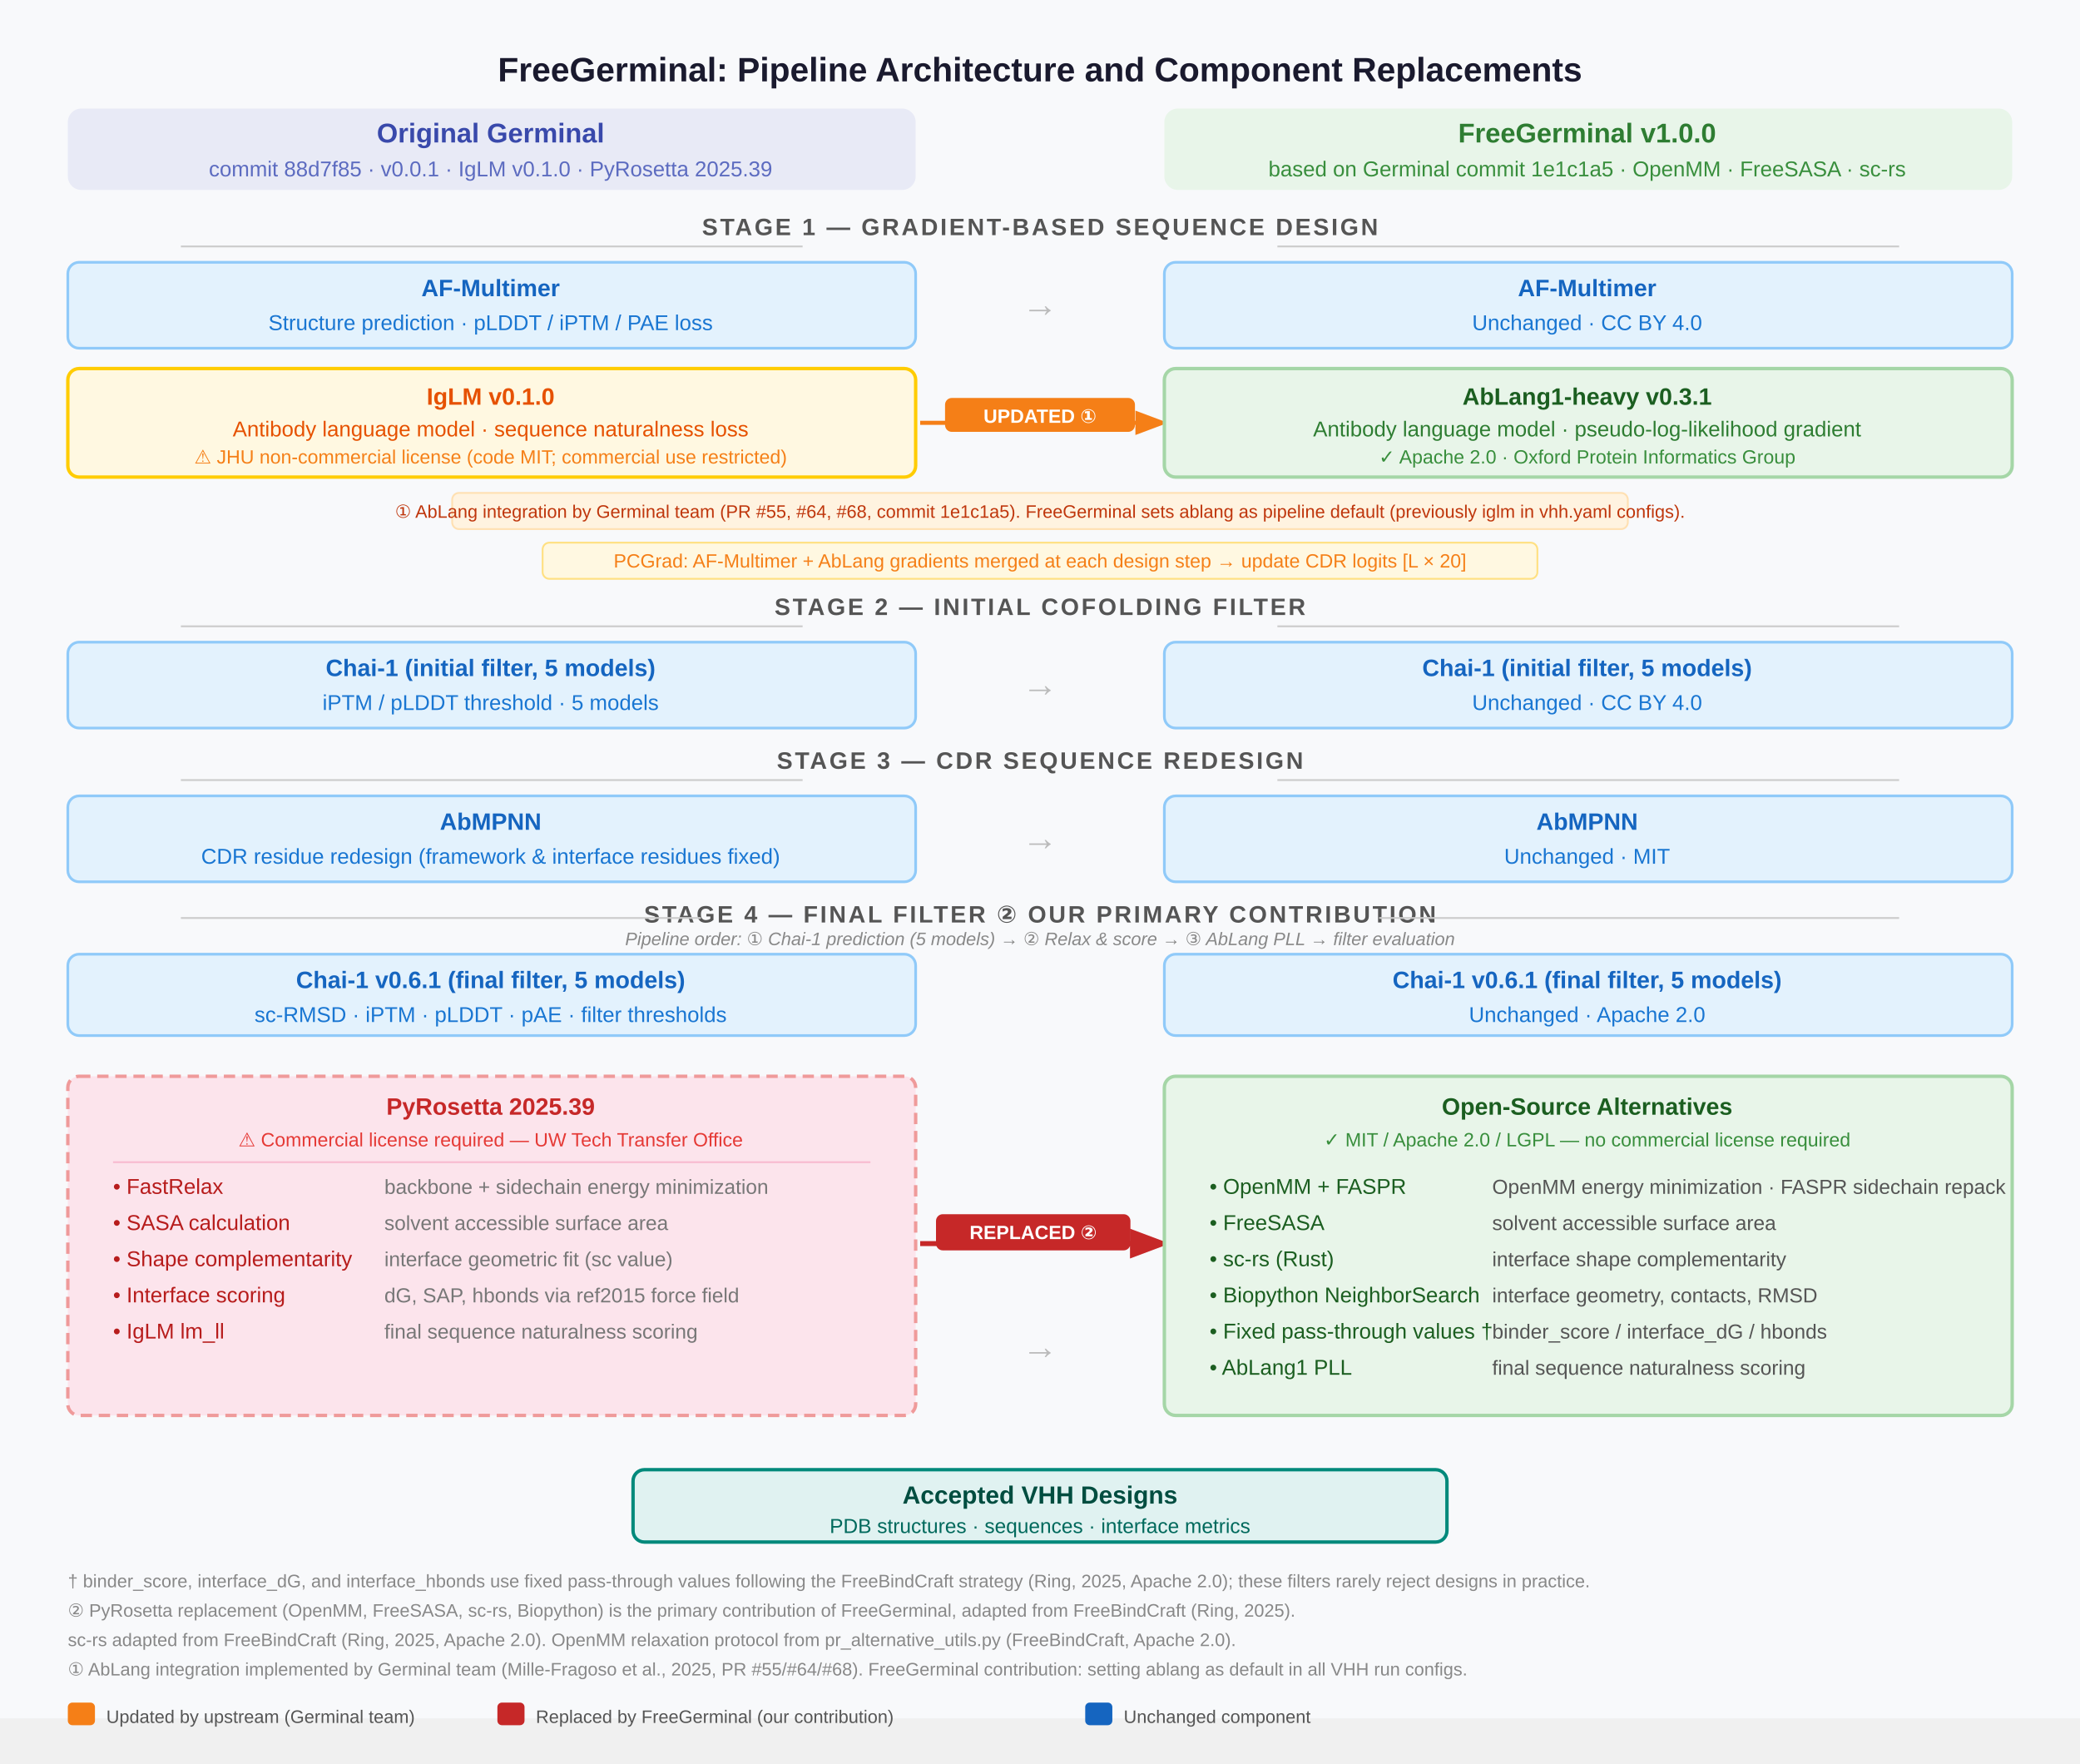
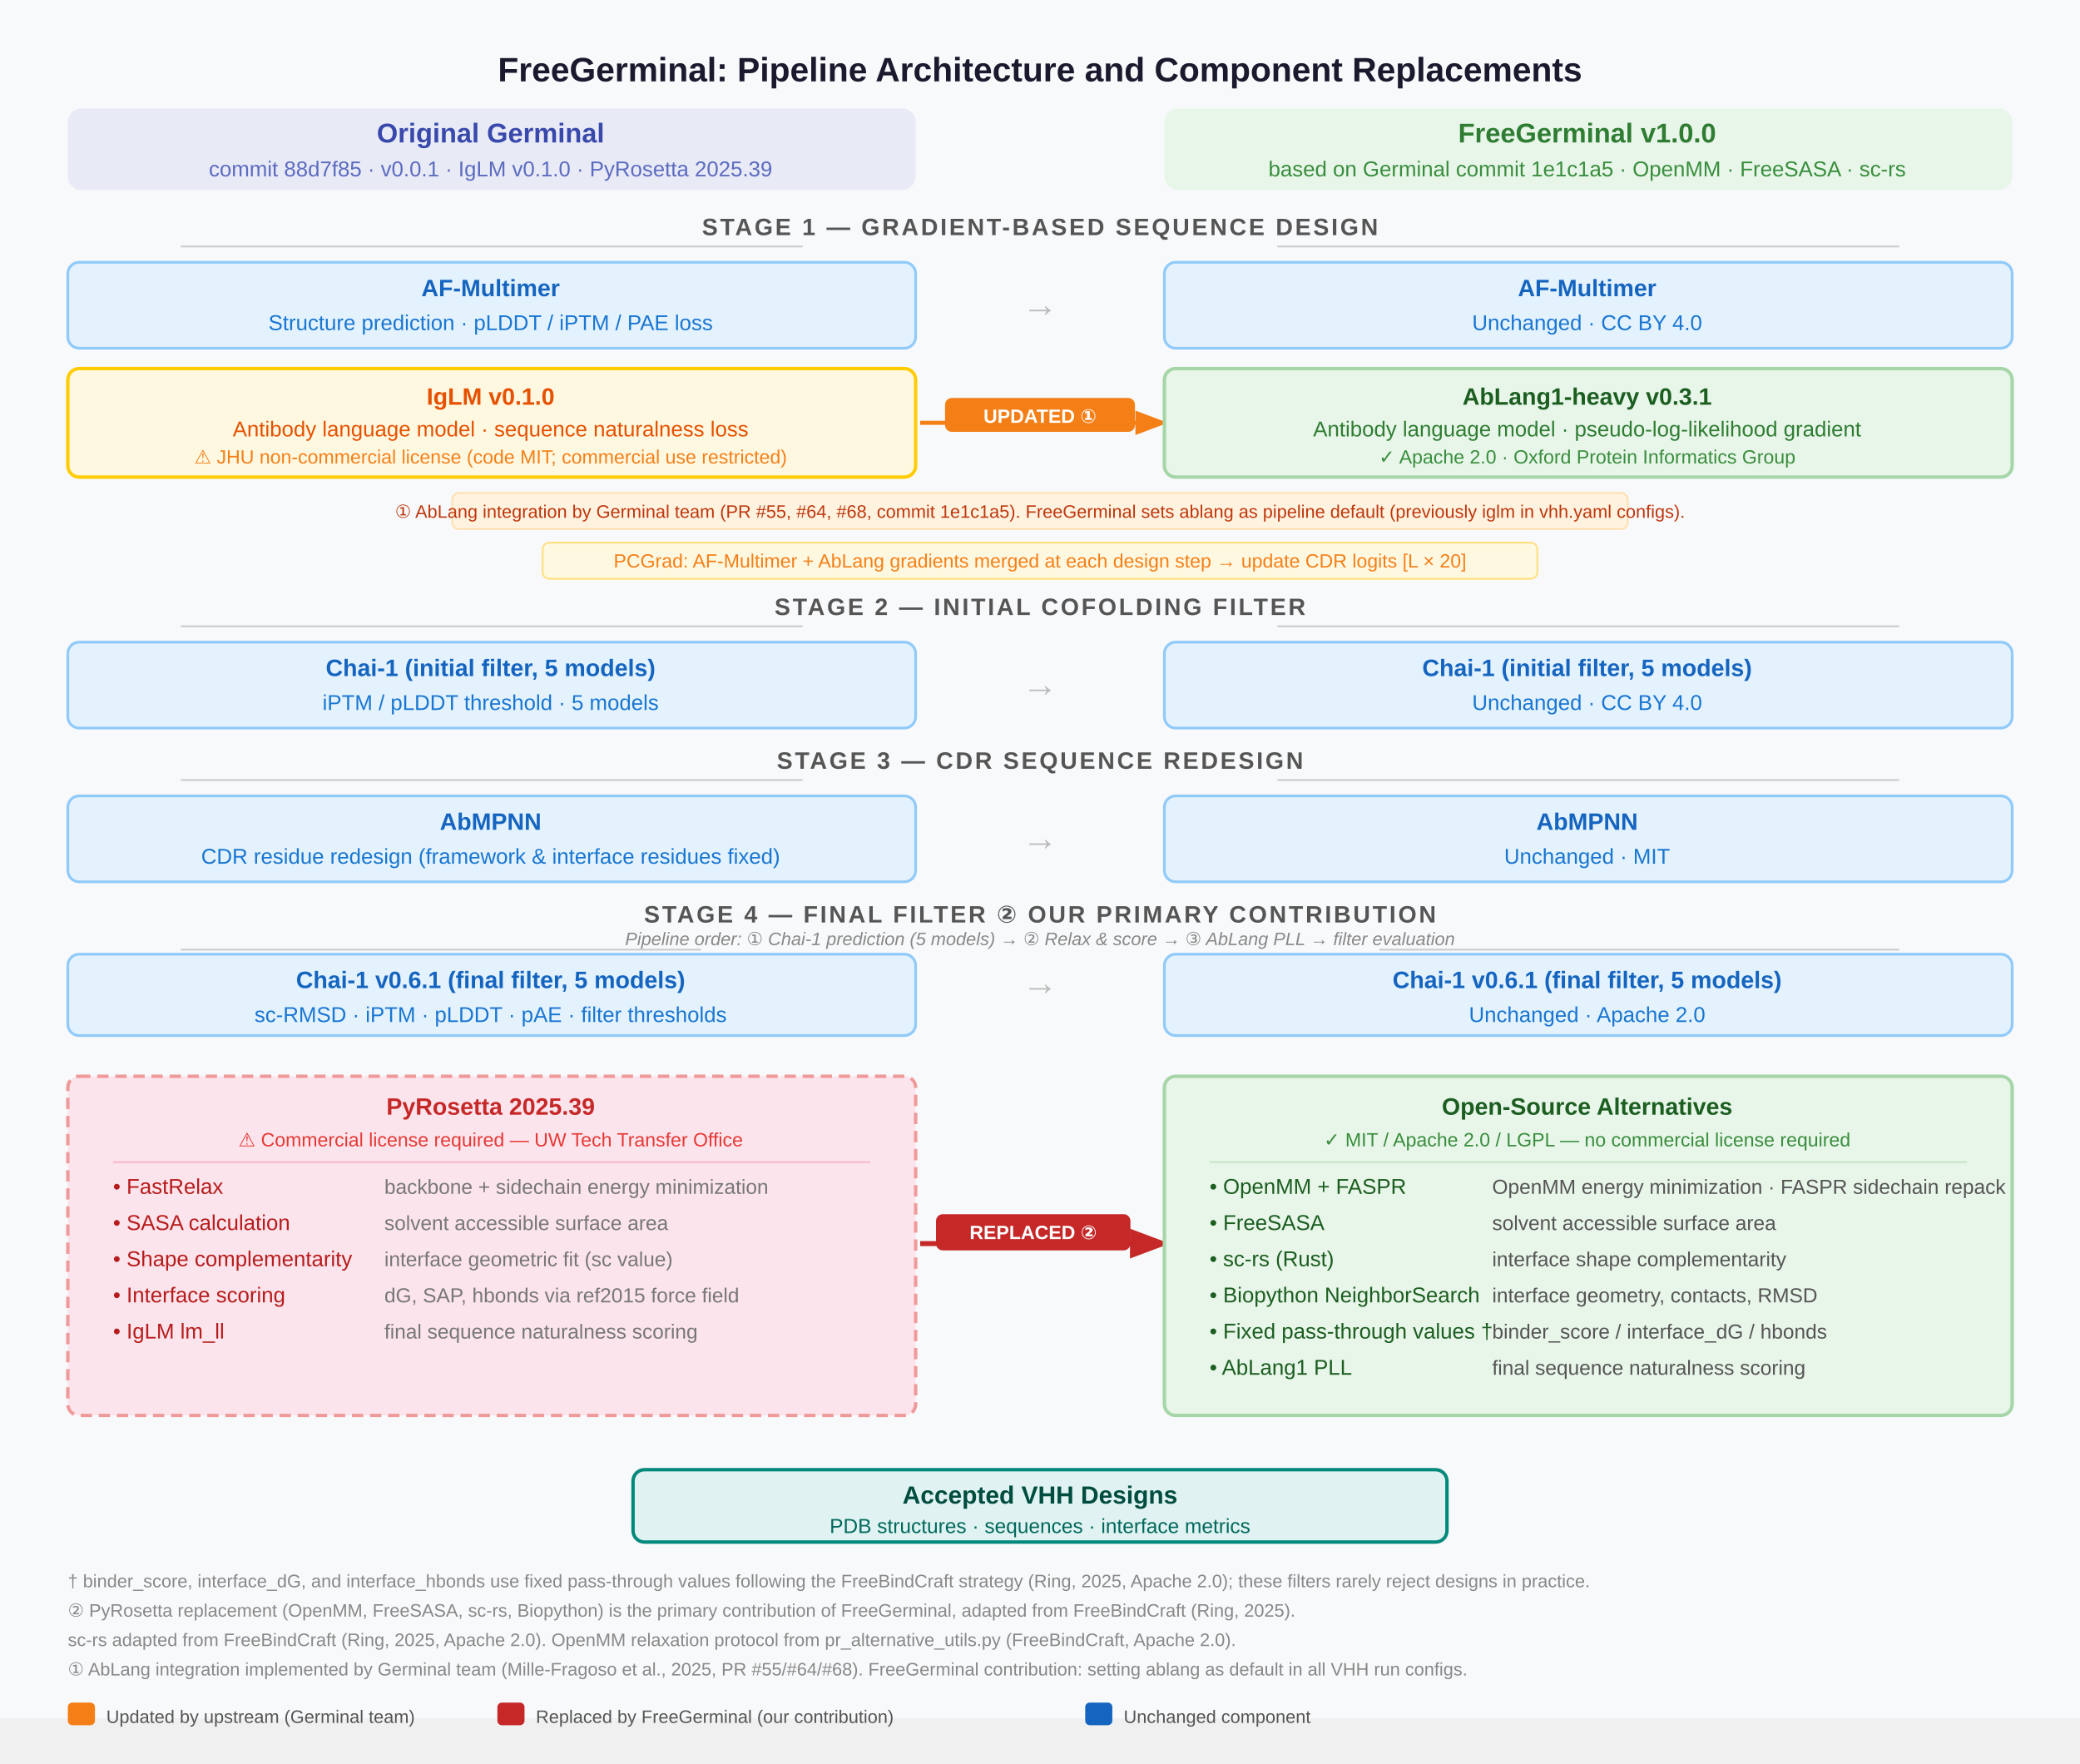
<svg xmlns="http://www.w3.org/2000/svg" viewBox="0 0 920 780" font-family="Helvetica Neue, Arial, sans-serif">
  <rect width="920" height="760" fill="#f8f9fb" />
  <text x="460" y="36" text-anchor="middle" font-size="15" font-weight="bold" fill="#1a1a2e">FreeGerminal: Pipeline Architecture and Component Replacements</text>
  <rect x="30" y="48" width="375" height="36" rx="6" fill="#e8eaf6" />
  <text x="217" y="63" text-anchor="middle" font-size="12" font-weight="bold" fill="#3949ab">Original Germinal</text>
  <text x="217" y="78" text-anchor="middle" font-size="9.5" fill="#5c6bc0">commit 88d7f85 · v0.0.1 · IgLM v0.1.0 · PyRosetta 2025.39</text>
  <rect x="515" y="48" width="375" height="36" rx="6" fill="#e8f5e9" />
  <text x="702" y="63" text-anchor="middle" font-size="12" font-weight="bold" fill="#2e7d32">FreeGerminal v1.0.0</text>
  <text x="702" y="78" text-anchor="middle" font-size="9.5" fill="#388e3c">based on Germinal commit 1e1c1a5 · OpenMM · FreeSASA · sc-rs</text>
  <text x="460" y="104" text-anchor="middle" font-size="10.5" font-weight="bold" fill="#555" letter-spacing="1">STAGE 1 — GRADIENT-BASED SEQUENCE DESIGN</text>
  <line x1="80" y1="109" x2="355" y2="109" stroke="#ccc" stroke-width="0.8" />
  <line x1="565" y1="109" x2="840" y2="109" stroke="#ccc" stroke-width="0.8" />
  <rect x="30" y="116" width="375" height="38" rx="5" fill="#e3f2fd" stroke="#90caf9" stroke-width="1.2" />
  <text x="217" y="131" text-anchor="middle" font-size="10.5" font-weight="bold" fill="#1565c0">AF-Multimer</text>
  <text x="217" y="146" text-anchor="middle" font-size="9.5" fill="#1976d2">Structure prediction · pLDDT / iPTM / PAE loss</text>
  <rect x="515" y="116" width="375" height="38" rx="5" fill="#e3f2fd" stroke="#90caf9" stroke-width="1.2" />
  <text x="702" y="131" text-anchor="middle" font-size="10.5" font-weight="bold" fill="#1565c0">AF-Multimer</text>
  <text x="702" y="146" text-anchor="middle" font-size="9.5" fill="#1976d2">Unchanged · CC BY 4.0</text>
  <text x="460" y="140" text-anchor="middle" font-size="16" fill="#bbb">→</text>
  <rect x="30" y="163" width="375" height="48" rx="5" fill="#fff8e1" stroke="#ffcc02" stroke-width="1.5" />
  <text x="217" y="179" text-anchor="middle" font-size="10.5" font-weight="bold" fill="#e65100">IgLM v0.1.0</text>
  <text x="217" y="193" text-anchor="middle" font-size="9.5" fill="#e65100">Antibody language model · sequence naturalness loss</text>
  <text x="217" y="205" text-anchor="middle" font-size="8.5" fill="#f57f17">⚠ JHU non-commercial license (code MIT; commercial use restricted)</text>
  <line x1="407" y1="187" x2="513" y2="187" stroke="#f57f17" stroke-width="1.8" marker-end="url(#arrowOrange)" />
  <rect x="418" y="176" width="84" height="15" rx="3" fill="#f57f17" />
  <text x="460" y="187" text-anchor="middle" font-size="8.5" fill="white" font-weight="bold">UPDATED ①</text>
  <rect x="515" y="163" width="375" height="48" rx="5" fill="#e8f5e9" stroke="#a5d6a7" stroke-width="1.5" />
  <text x="702" y="179" text-anchor="middle" font-size="10.5" font-weight="bold" fill="#1b5e20">AbLang1-heavy v0.3.1</text>
  <text x="702" y="193" text-anchor="middle" font-size="9.5" fill="#2e7d32">Antibody language model · pseudo-log-likelihood gradient</text>
  <text x="702" y="205" text-anchor="middle" font-size="8.5" fill="#388e3c">✓ Apache 2.0 · Oxford Protein Informatics Group</text>
  <rect x="200" y="218" width="520" height="16" rx="3" fill="#fff3e0" stroke="#ffe0b2" stroke-width="0.8" />
  <text x="460" y="229" text-anchor="middle" font-size="8" fill="#bf360c">① AbLang integration by Germinal team (PR #55, #64, #68, commit 1e1c1a5). FreeGerminal sets ablang as pipeline default (previously iglm in vhh.yaml configs).</text>
  <rect x="240" y="240" width="440" height="16" rx="3" fill="#fff8e1" stroke="#ffe082" stroke-width="0.8" />
  <text x="460" y="251" text-anchor="middle" font-size="8.5" fill="#f57f17">PCGrad: AF-Multimer + AbLang gradients merged at each design step → update CDR logits [L × 20]</text>
  <text x="460" y="272" text-anchor="middle" font-size="10.5" font-weight="bold" fill="#555" letter-spacing="1">STAGE 2 — INITIAL COFOLDING FILTER</text>
  <line x1="80" y1="277" x2="355" y2="277" stroke="#ccc" stroke-width="0.8" />
  <line x1="565" y1="277" x2="840" y2="277" stroke="#ccc" stroke-width="0.8" />
  <rect x="30" y="284" width="375" height="38" rx="5" fill="#e3f2fd" stroke="#90caf9" stroke-width="1.2" />
  <text x="217" y="299" text-anchor="middle" font-size="10.5" font-weight="bold" fill="#1565c0">Chai-1 (initial filter, 5 models)</text>
  <text x="217" y="314" text-anchor="middle" font-size="9.5" fill="#1976d2">iPTM / pLDDT threshold · 5 models</text>
  <rect x="515" y="284" width="375" height="38" rx="5" fill="#e3f2fd" stroke="#90caf9" stroke-width="1.2" />
  <text x="702" y="299" text-anchor="middle" font-size="10.5" font-weight="bold" fill="#1565c0">Chai-1 (initial filter, 5 models)</text>
  <text x="702" y="314" text-anchor="middle" font-size="9.5" fill="#1976d2">Unchanged · CC BY 4.0</text>
  <text x="460" y="308" text-anchor="middle" font-size="16" fill="#bbb">→</text>
  <text x="460" y="340" text-anchor="middle" font-size="10.5" font-weight="bold" fill="#555" letter-spacing="1">STAGE 3 — CDR SEQUENCE REDESIGN</text>
  <line x1="80" y1="345" x2="355" y2="345" stroke="#ccc" stroke-width="0.8" />
  <line x1="565" y1="345" x2="840" y2="345" stroke="#ccc" stroke-width="0.8" />
  <rect x="30" y="352" width="375" height="38" rx="5" fill="#e3f2fd" stroke="#90caf9" stroke-width="1.2" />
  <text x="217" y="367" text-anchor="middle" font-size="10.5" font-weight="bold" fill="#1565c0">AbMPNN</text>
  <text x="217" y="382" text-anchor="middle" font-size="9.5" fill="#1976d2">CDR residue redesign (framework &amp; interface residues fixed)</text>
  <rect x="515" y="352" width="375" height="38" rx="5" fill="#e3f2fd" stroke="#90caf9" stroke-width="1.2" />
  <text x="702" y="367" text-anchor="middle" font-size="10.5" font-weight="bold" fill="#1565c0">AbMPNN</text>
  <text x="702" y="382" text-anchor="middle" font-size="9.5" fill="#1976d2">Unchanged · MIT</text>
  <text x="460" y="376" text-anchor="middle" font-size="16" fill="#bbb">→</text>
  <text x="460" y="408" text-anchor="middle" font-size="10.5" font-weight="bold" fill="#555" letter-spacing="1">STAGE 4 — FINAL FILTER  ② OUR PRIMARY CONTRIBUTION</text>
  <text x="460" y="418" text-anchor="middle" font-size="8" fill="#888" font-style="italic">Pipeline order: ① Chai-1 prediction (5 models) → ② Relax &amp; score → ③ AbLang PLL → filter evaluation</text>
-   <line x1="80" y1="406" x2="310" y2="406" stroke="#ccc" stroke-width="0.8" />
-   <line x1="610" y1="406" x2="840" y2="406" stroke="#ccc" stroke-width="0.8" />
+   <line x1="80" y1="420" x2="310" y2="420" stroke="#ccc" stroke-width="0.8" />
+   <line x1="610" y1="420" x2="840" y2="420" stroke="#ccc" stroke-width="0.8" />
  <rect x="30" y="476" width="375" height="150" rx="5" fill="#fce4ec" stroke="#ef9a9a" stroke-width="1.5" stroke-dasharray="5,3" />
  <text x="217" y="493" text-anchor="middle" font-size="10.5" font-weight="bold" fill="#c62828">PyRosetta 2025.39</text>
  <text x="217" y="507" text-anchor="middle" font-size="8.5" fill="#e53935">⚠ Commercial license required — UW Tech Transfer Office</text>
  <line x1="50" y1="514" x2="385" y2="514" stroke="#f8bbd0" stroke-width="0.8" />
  <text x="50" y="528" font-size="9.5" fill="#b71c1c">• FastRelax</text>
  <text x="170" y="528" font-size="9" fill="#777">backbone + sidechain energy minimization</text>
  <text x="50" y="544" font-size="9.5" fill="#b71c1c">• SASA calculation</text>
  <text x="170" y="544" font-size="9" fill="#777">solvent accessible surface area</text>
  <text x="50" y="560" font-size="9.5" fill="#b71c1c">• Shape complementarity</text>
  <text x="170" y="560" font-size="9" fill="#777">interface geometric fit (sc value)</text>
  <text x="50" y="576" font-size="9.5" fill="#b71c1c">• Interface scoring</text>
  <text x="170" y="576" font-size="9" fill="#777">dG, SAP, hbonds via ref2015 force field</text>
  <text x="50" y="592" font-size="9.5" fill="#b71c1c">• IgLM lm_ll</text>
  <text x="170" y="592" font-size="9" fill="#777">final sequence naturalness scoring</text>
  <line x1="407" y1="550" x2="513" y2="550" stroke="#c62828" stroke-width="2.2" marker-end="url(#arrowRed)" />
  <rect x="414" y="537" width="86" height="16" rx="3" fill="#c62828" />
  <text x="457" y="548" text-anchor="middle" font-size="8.5" fill="white" font-weight="bold">REPLACED ②</text>
  <rect x="515" y="476" width="375" height="150" rx="5" fill="#e8f5e9" stroke="#a5d6a7" stroke-width="1.5" />
  <text x="702" y="493" text-anchor="middle" font-size="10.5" font-weight="bold" fill="#1b5e20">Open-Source Alternatives</text>
  <text x="702" y="507" text-anchor="middle" font-size="8.5" fill="#388e3c">✓ MIT / Apache 2.0 / LGPL — no commercial license required</text>
-   <line x1="535" y1="458" x2="870" y2="458" stroke="#c8e6c9" stroke-width="0.8" />
+   <line x1="535" y1="514" x2="870" y2="514" stroke="#c8e6c9" stroke-width="0.8" />
  <text x="535" y="528" font-size="9.5" fill="#1b5e20">• OpenMM + FASPR</text>
  <text x="660" y="528" font-size="9" fill="#555">OpenMM energy minimization · FASPR sidechain repack</text>
  <text x="535" y="544" font-size="9.5" fill="#1b5e20">• FreeSASA</text>
  <text x="660" y="544" font-size="9" fill="#555">solvent accessible surface area</text>
  <text x="535" y="560" font-size="9.5" fill="#1b5e20">• sc-rs (Rust)</text>
  <text x="660" y="560" font-size="9" fill="#555">interface shape complementarity</text>
  <text x="535" y="576" font-size="9.5" fill="#1b5e20">• Biopython NeighborSearch</text>
  <text x="660" y="576" font-size="9" fill="#555">interface geometry, contacts, RMSD</text>
  <text x="535" y="592" font-size="9.5" fill="#1b5e20">• Fixed pass-through values †</text>
  <text x="660" y="592" font-size="9" fill="#555">binder_score / interface_dG / hbonds</text>
  <text x="535" y="608" font-size="9.5" fill="#1b5e20">• AbLang1 PLL</text>
  <text x="660" y="608" font-size="9" fill="#555">final sequence naturalness scoring</text>
  <rect x="30" y="422" width="375" height="36" rx="5" fill="#e3f2fd" stroke="#90caf9" stroke-width="1.2" />
  <text x="217" y="437" text-anchor="middle" font-size="10.5" font-weight="bold" fill="#1565c0">Chai-1 v0.6.1 (final filter, 5 models)</text>
  <text x="217" y="452" text-anchor="middle" font-size="9.5" fill="#1976d2">sc-RMSD · iPTM · pLDDT · pAE · filter thresholds</text>
  <rect x="515" y="422" width="375" height="36" rx="5" fill="#e3f2fd" stroke="#90caf9" stroke-width="1.2" />
  <text x="702" y="437" text-anchor="middle" font-size="10.5" font-weight="bold" fill="#1565c0">Chai-1 v0.6.1 (final filter, 5 models)</text>
  <text x="702" y="452" text-anchor="middle" font-size="9.5" fill="#1976d2">Unchanged · Apache 2.0</text>
-   <text x="460" y="601" text-anchor="middle" font-size="16" fill="#bbb">→</text>
+   <text x="460" y="440" text-anchor="middle" font-size="16" fill="#bbb">→</text>
  <rect x="280" y="650" width="360" height="32" rx="5" fill="#e0f2f1" stroke="#00897b" stroke-width="1.5" />
  <text x="460" y="665" text-anchor="middle" font-size="11" font-weight="bold" fill="#004d40">Accepted VHH Designs</text>
  <text x="460" y="678" text-anchor="middle" font-size="9" fill="#00695c">PDB structures · sequences · interface metrics</text>
  <text x="30" y="702" font-size="8" fill="#888">† binder_score, interface_dG, and interface_hbonds use fixed pass-through values following the FreeBindCraft strategy (Ring, 2025, Apache 2.0); these filters rarely reject designs in practice.</text>
  <text x="30" y="715" font-size="8" fill="#888">② PyRosetta replacement (OpenMM, FreeSASA, sc-rs, Biopython) is the primary contribution of FreeGerminal, adapted from FreeBindCraft (Ring, 2025).</text>
  <text x="30" y="728" font-size="8" fill="#888">sc-rs adapted from FreeBindCraft (Ring, 2025, Apache 2.0). OpenMM relaxation protocol from pr_alternative_utils.py (FreeBindCraft, Apache 2.0).</text>
  <text x="30" y="741" font-size="8" fill="#888">① AbLang integration implemented by Germinal team (Mille-Fragoso et al., 2025, PR #55/#64/#68). FreeGerminal contribution: setting ablang as default in all VHH run configs.</text>
  <rect x="30" y="753" width="12" height="10" rx="2" fill="#f57f17" />
  <text x="47" y="762" font-size="8" fill="#555">Updated by upstream (Germinal team)</text>
  <rect x="220" y="753" width="12" height="10" rx="2" fill="#c62828" />
  <text x="237" y="762" font-size="8" fill="#555">Replaced by FreeGerminal (our contribution)</text>
  <rect x="480" y="753" width="12" height="10" rx="2" fill="#1565c0" />
  <text x="497" y="762" font-size="8" fill="#555">Unchanged component</text>
  <defs>
    <marker id="arrowDown" markerWidth="8" markerHeight="8" refX="4" refY="6" orient="auto">
      <path d="M1,0 L4,6 L7,0" fill="none" stroke="#90caf9" stroke-width="1.5" />
    </marker>
    <marker id="arrowRed" markerWidth="8" markerHeight="8" refX="6" refY="3" orient="auto">
      <path d="M0,0 L0,6 L8,3 z" fill="#c62828" />
    </marker>
    <marker id="arrowOrange" markerWidth="8" markerHeight="8" refX="6" refY="3" orient="auto">
      <path d="M0,0 L0,6 L8,3 z" fill="#f57f17" />
    </marker>
  </defs>
</svg>
